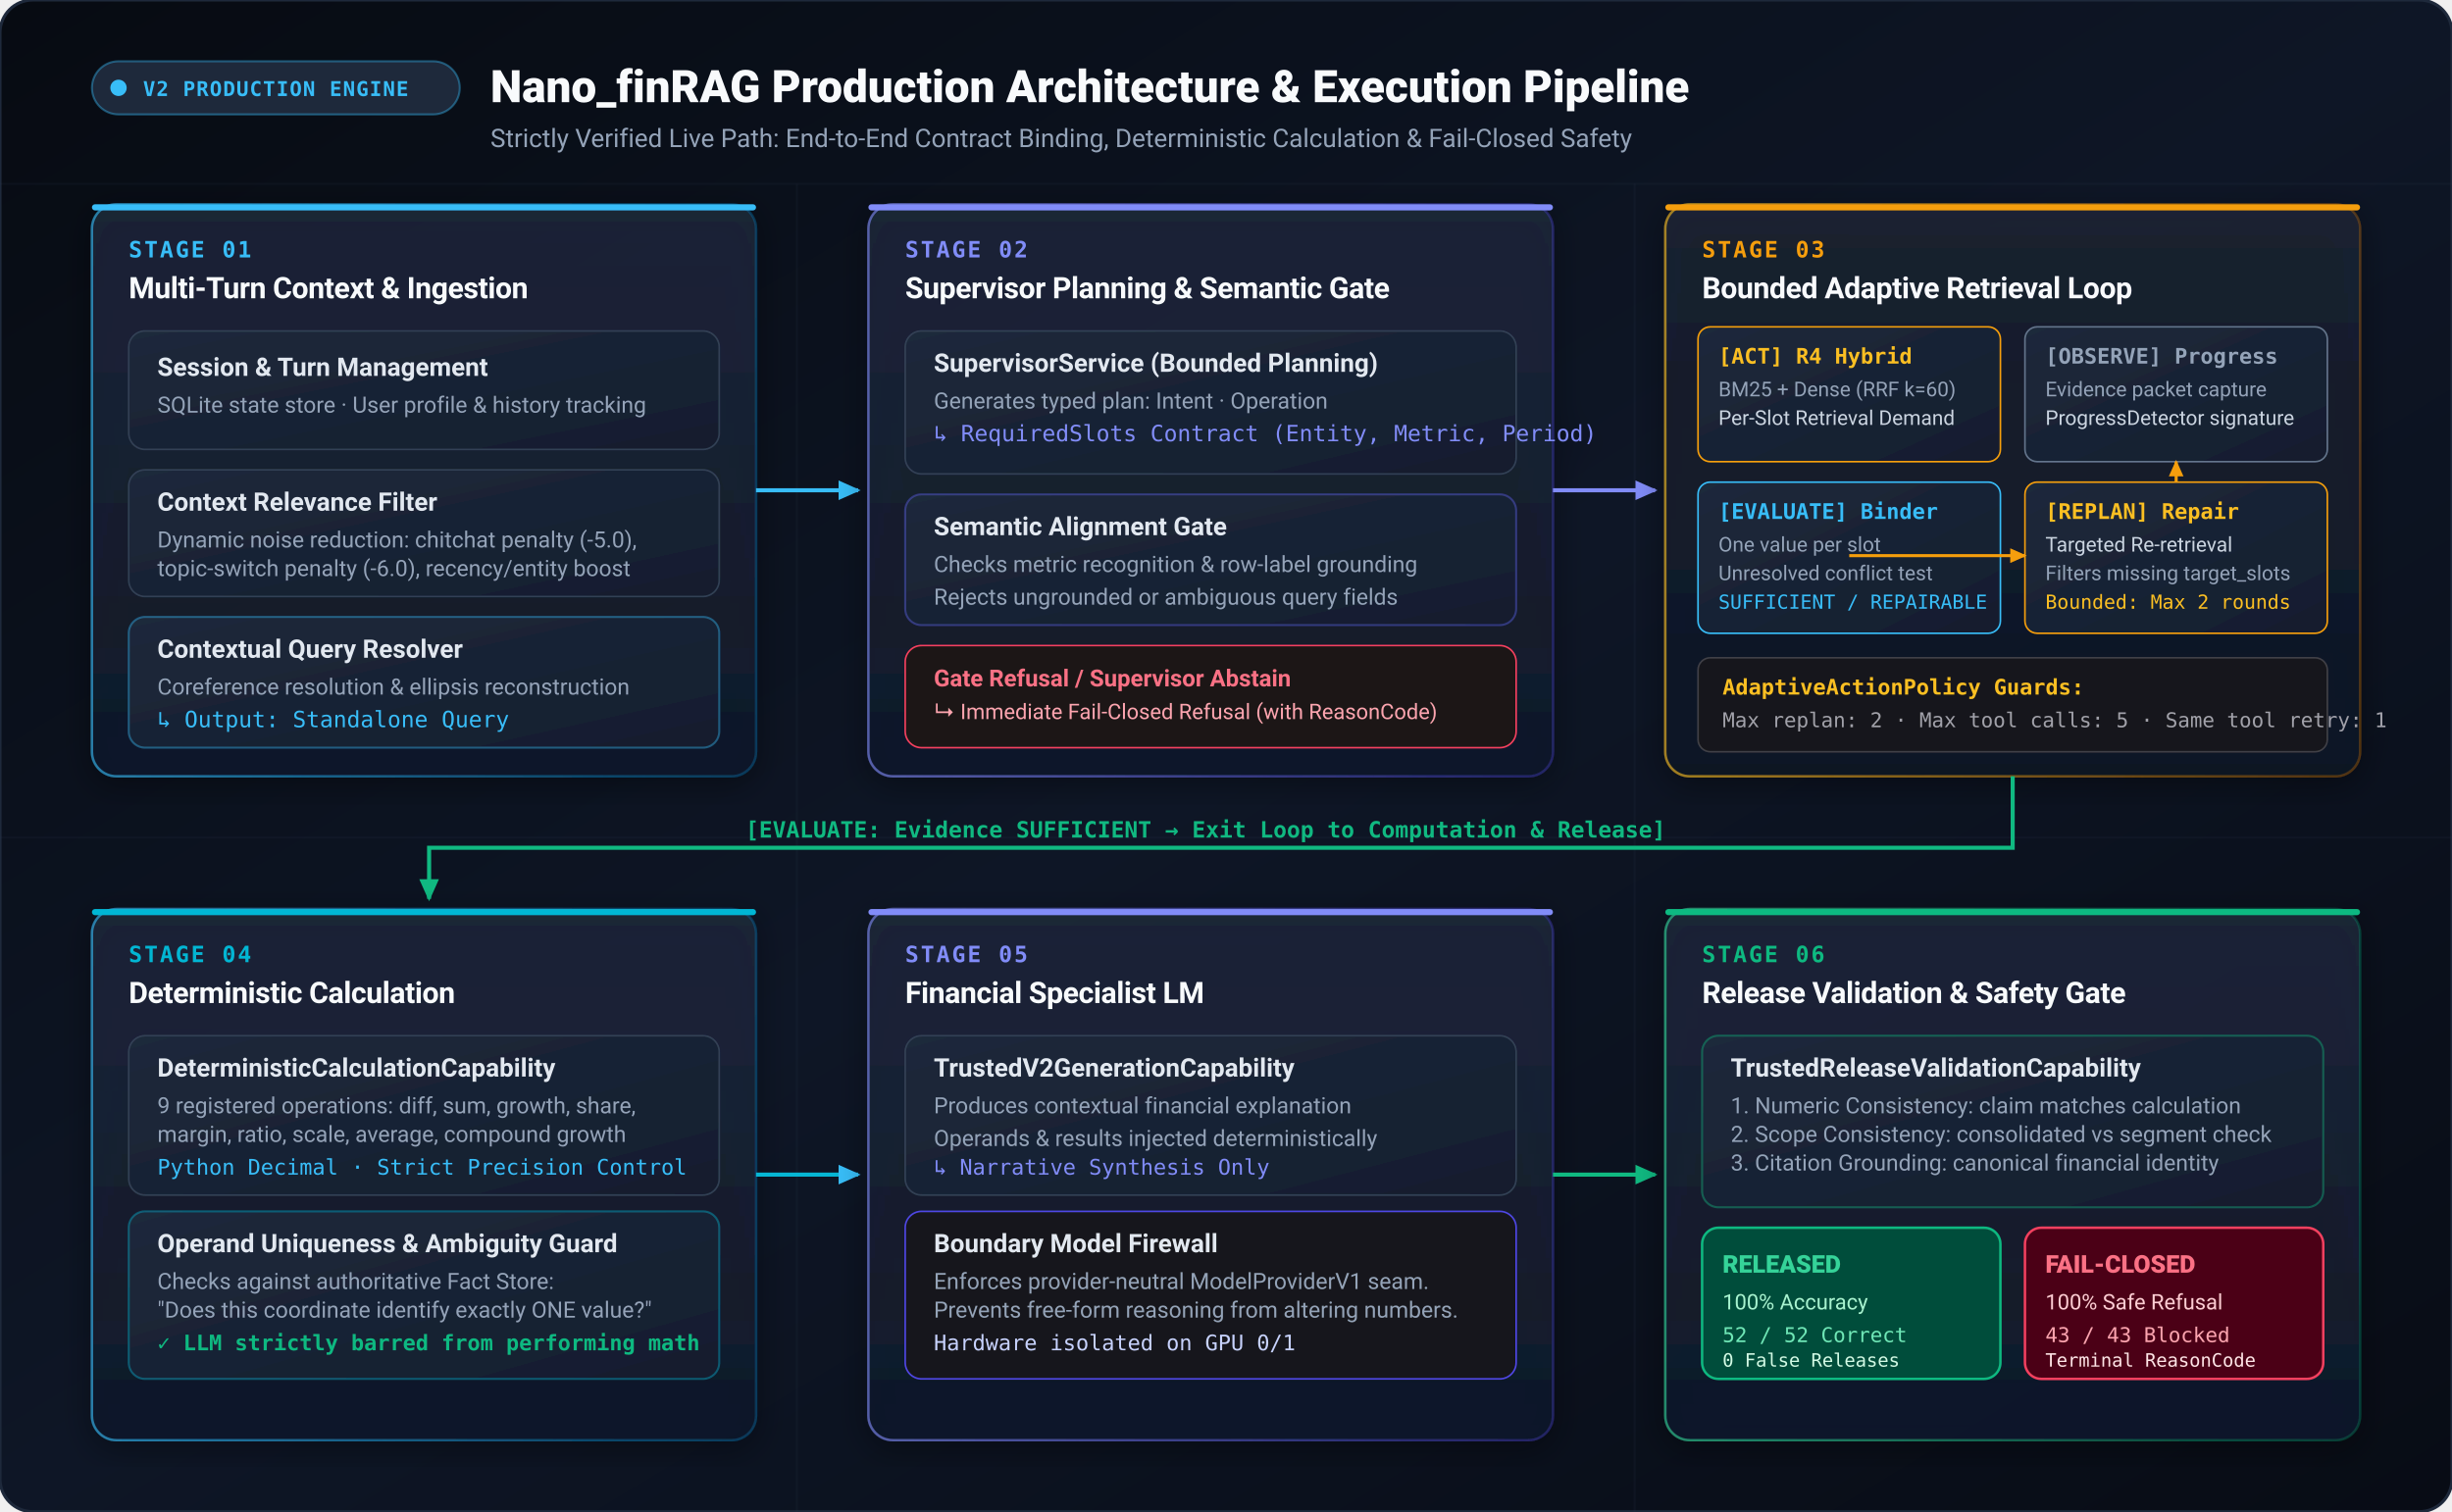
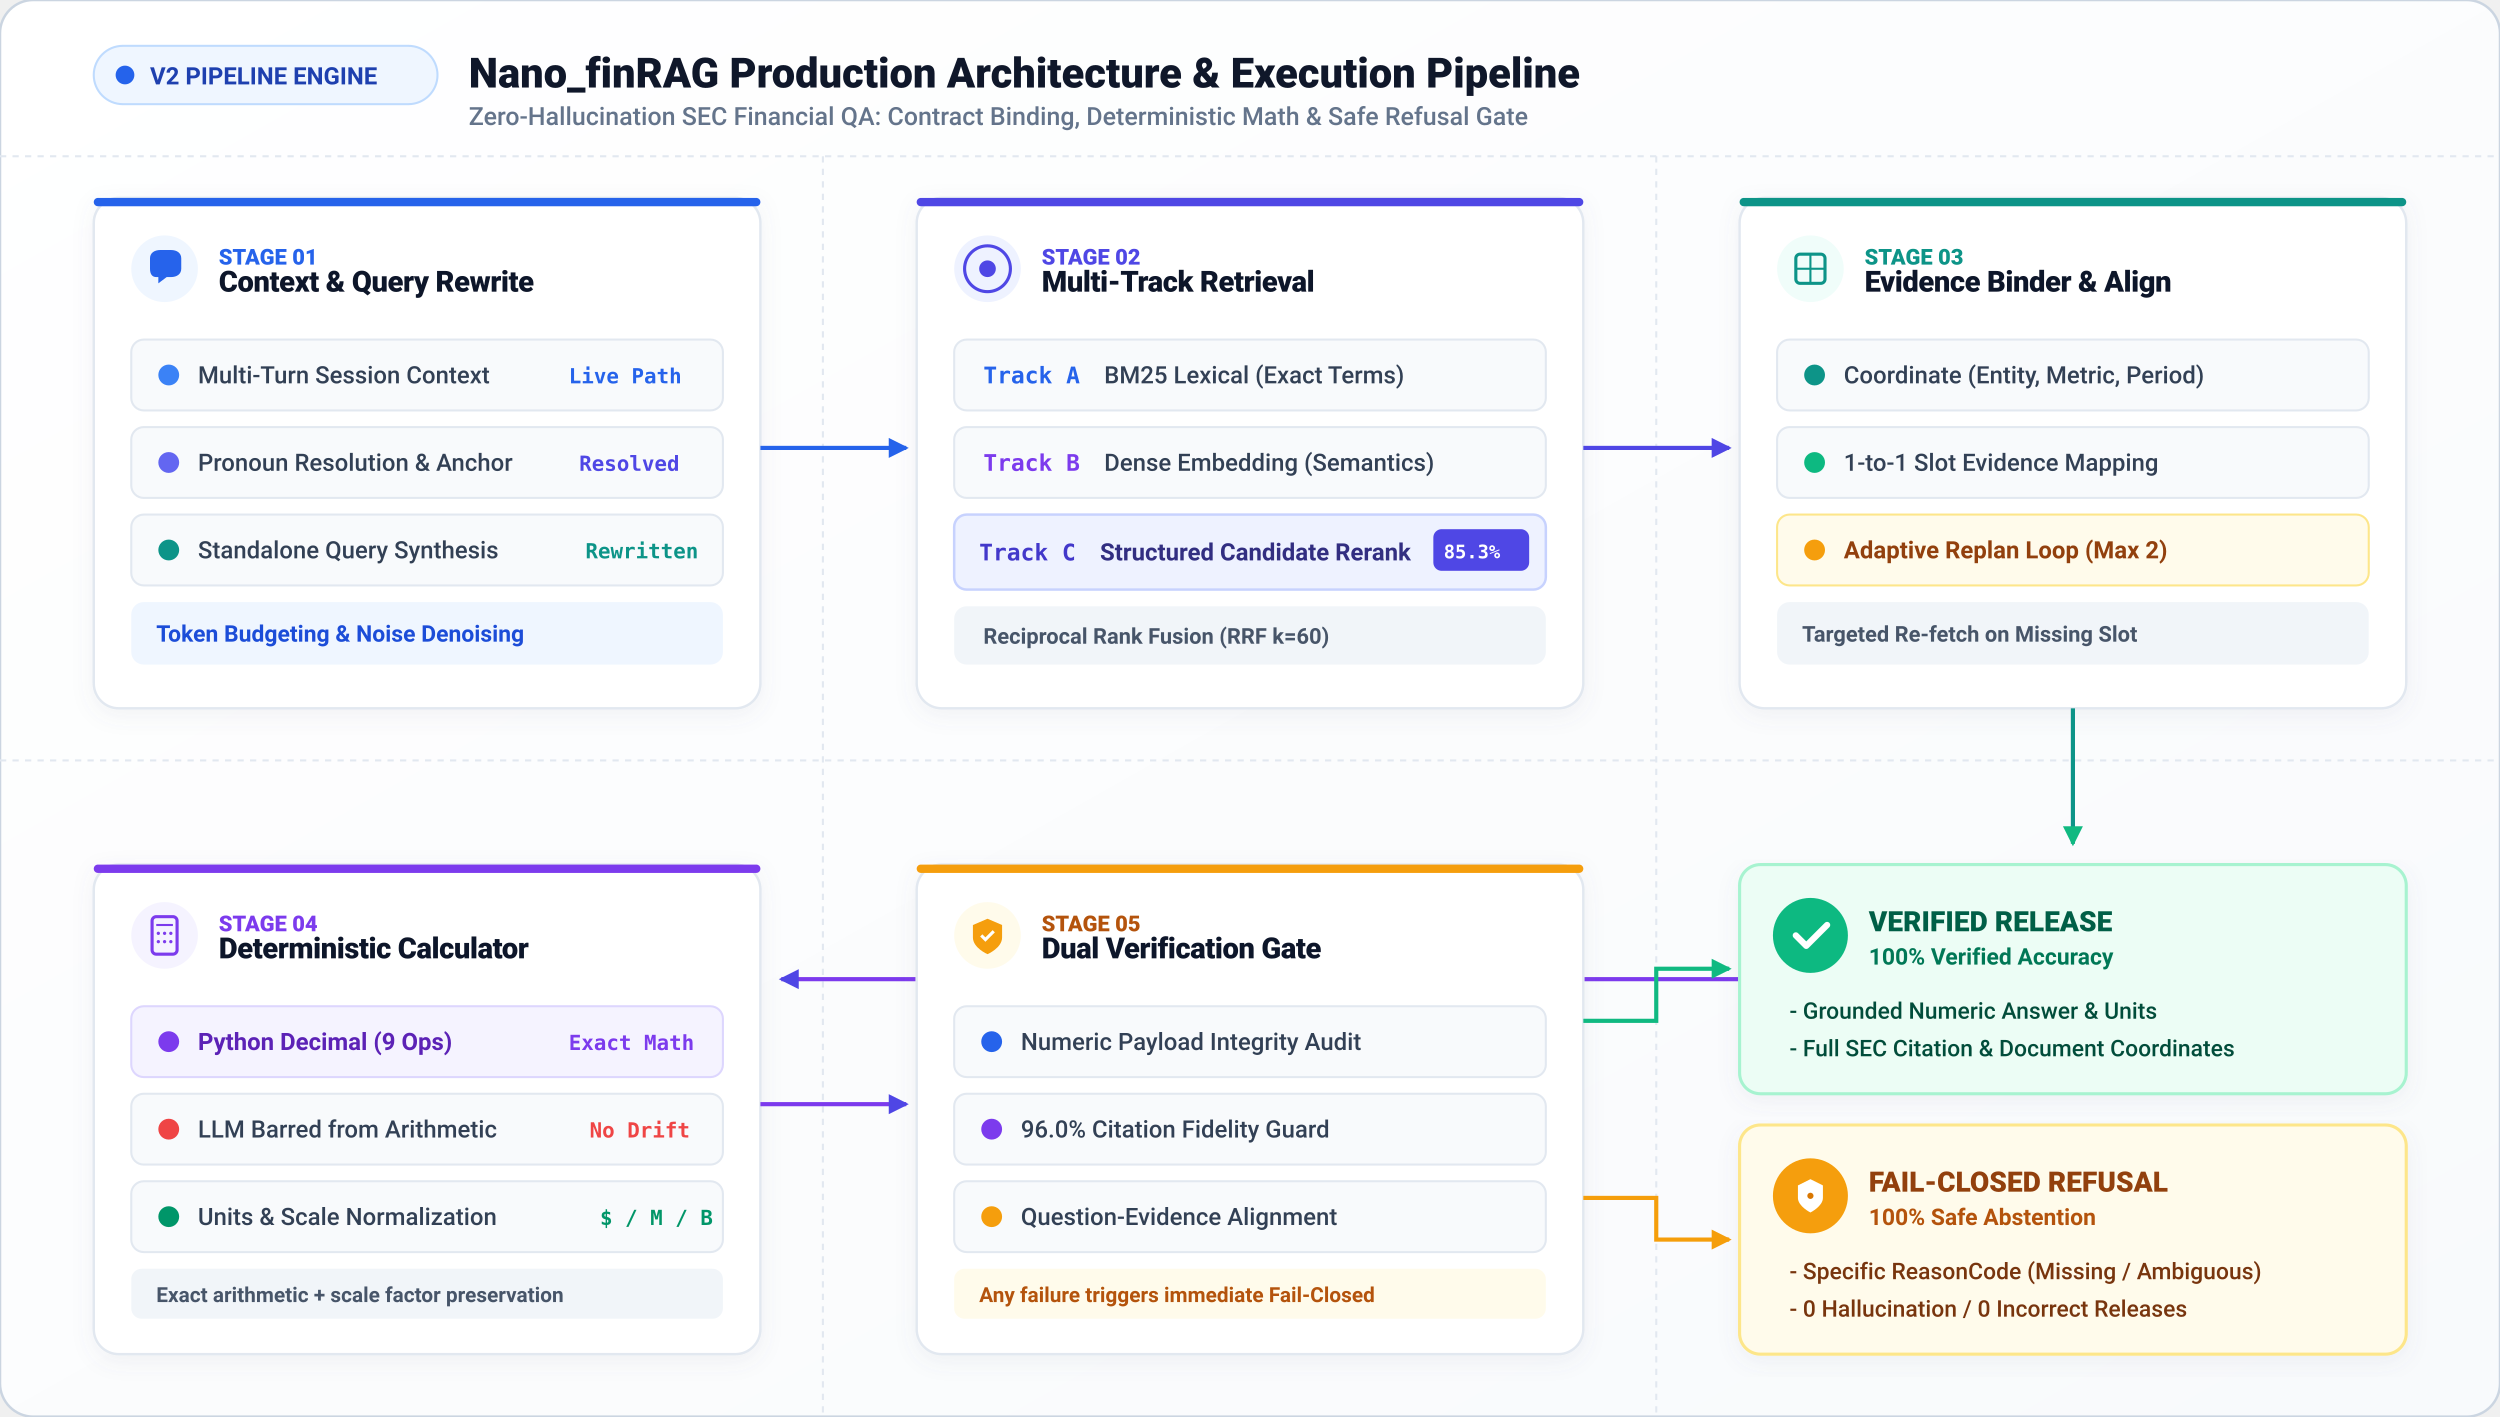
- <svg xmlns="http://www.w3.org/2000/svg" viewBox="0 0 1200 740" width="1200" height="740">
+ <svg xmlns="http://www.w3.org/2000/svg" viewBox="0 0 1200 680" width="1200" height="680">
  <defs>
-     <linearGradient id="canvasBg" x1="0%" y1="0%" x2="100%" y2="100%">
-       <stop offset="0%" stop-color="#070B12" />
-       <stop offset="50%" stop-color="#0E1626" />
-       <stop offset="100%" stop-color="#080C15" />
+     <linearGradient id="archBg" x1="0%" y1="0%" x2="100%" y2="100%">
+       <stop offset="0%" stop-color="#FFFFFF" />
+       <stop offset="100%" stop-color="#F8FAFC" />
    </linearGradient>
-     <linearGradient id="stageContext" x1="0%" y1="0%" x2="0%" y2="100%">
-       <stop offset="0%" stop-color="#1E293B" stop-opacity="0.85" />
-       <stop offset="100%" stop-color="#0F172A" stop-opacity="0.95" />
-     </linearGradient>
-     <linearGradient id="stagePlan" x1="0%" y1="0%" x2="0%" y2="100%">
-       <stop offset="0%" stop-color="#1E293B" stop-opacity="0.85" />
-       <stop offset="100%" stop-color="#0F172A" stop-opacity="0.95" />
-     </linearGradient>
-     <linearGradient id="stageAdaptive" x1="0%" y1="0%" x2="0%" y2="100%">
-       <stop offset="0%" stop-color="#1A2234" stop-opacity="0.9" />
-       <stop offset="100%" stop-color="#0D1524" stop-opacity="0.95" />
-     </linearGradient>
-     <linearGradient id="stageCalc" x1="0%" y1="0%" x2="0%" y2="100%">
-       <stop offset="0%" stop-color="#1E293B" stop-opacity="0.85" />
-       <stop offset="100%" stop-color="#0F172A" stop-opacity="0.95" />
-     </linearGradient>
-     <linearGradient id="stageRelease" x1="0%" y1="0%" x2="0%" y2="100%">
-       <stop offset="0%" stop-color="#1E293B" stop-opacity="0.85" />
-       <stop offset="100%" stop-color="#0F172A" stop-opacity="0.95" />
-     </linearGradient>
-     <linearGradient id="subBox" x1="0%" y1="0%" x2="100%" y2="100%">
-       <stop offset="0%" stop-color="#1E293B" />
-       <stop offset="100%" stop-color="#131D2E" />
-     </linearGradient>
-     <linearGradient id="storeBox" x1="0%" y1="0%" x2="100%" y2="100%">
-       <stop offset="0%" stop-color="#172554" />
-       <stop offset="100%" stop-color="#0F172A" />
-     </linearGradient>
-     <linearGradient id="cyanBorder" x1="0%" y1="0%" x2="100%" y2="0%">
-       <stop offset="0%" stop-color="#38BDF8" stop-opacity="0.6" />
-       <stop offset="100%" stop-color="#0284C7" stop-opacity="0.3" />
-     </linearGradient>
-     <linearGradient id="indigoBorder" x1="0%" y1="0%" x2="100%" y2="0%">
-       <stop offset="0%" stop-color="#818CF8" stop-opacity="0.6" />
-       <stop offset="100%" stop-color="#4F46E5" stop-opacity="0.3" />
-     </linearGradient>
-     <linearGradient id="emeraldBorder" x1="0%" y1="0%" x2="100%" y2="0%">
-       <stop offset="0%" stop-color="#34D399" stop-opacity="0.6" />
-       <stop offset="100%" stop-color="#059669" stop-opacity="0.3" />
-     </linearGradient>
-     <linearGradient id="amberBorder" x1="0%" y1="0%" x2="100%" y2="0%">
-       <stop offset="0%" stop-color="#FBBF24" stop-opacity="0.6" />
-       <stop offset="100%" stop-color="#D97706" stop-opacity="0.3" />
-     </linearGradient>
-     <linearGradient id="roseBorder" x1="0%" y1="0%" x2="100%" y2="0%">
-       <stop offset="0%" stop-color="#F43F5E" stop-opacity="0.6" />
-       <stop offset="100%" stop-color="#BE123C" stop-opacity="0.3" />
-     </linearGradient>
-     <marker id="arrowCyan" viewBox="0 0 10 10" refX="8" refY="5" markerWidth="6" markerHeight="6" orient="auto">
-       <path d="M 0 1 L 9 5 L 0 9 z" fill="#38BDF8" />
-     </marker>
-     <marker id="arrowIndigo" viewBox="0 0 10 10" refX="8" refY="5" markerWidth="6" markerHeight="6" orient="auto">
-       <path d="M 0 1 L 9 5 L 0 9 z" fill="#818CF8" />
-     </marker>
-     <marker id="arrowEmerald" viewBox="0 0 10 10" refX="8" refY="5" markerWidth="6" markerHeight="6" orient="auto">
-       <path d="M 0 1 L 9 5 L 0 9 z" fill="#10B981" />
-     </marker>
-     <marker id="arrowRose" viewBox="0 0 10 10" refX="8" refY="5" markerWidth="6" markerHeight="6" orient="auto">
-       <path d="M 0 1 L 9 5 L 0 9 z" fill="#F43F5E" />
-     </marker>
-     <marker id="arrowAmber" viewBox="0 0 10 10" refX="8" refY="5" markerWidth="6" markerHeight="6" orient="auto">
-       <path d="M 0 1 L 9 5 L 0 9 z" fill="#F59E0B" />
-     </marker>
-     <marker id="arrowMuted" viewBox="0 0 10 10" refX="8" refY="5" markerWidth="5" markerHeight="5" orient="auto">
-       <path d="M 0 1 L 8 5 L 0 9 z" fill="#64748B" />
-     </marker>
-     <filter id="panelShadow" x="-5%" y="-5%" width="110%" height="110%">
-       <feDropShadow dx="0" dy="4" stdDeviation="8" flood-color="#000000" flood-opacity="0.4" />
+     <filter id="boxShadow" x="-5%" y="-5%" width="110%" height="115%">
+       <feDropShadow dx="0" dy="3" stdDeviation="5" flood-color="#64748B" flood-opacity="0.08" />
    </filter>
+     <marker id="arrBlue" viewBox="0 0 10 10" refX="7" refY="5" markerWidth="6" markerHeight="6" orient="auto">
+       <path d="M 0 1 L 8 5 L 0 9 z" fill="#2563EB" />
+     </marker>
+     <marker id="arrIndigo" viewBox="0 0 10 10" refX="7" refY="5" markerWidth="6" markerHeight="6" orient="auto">
+       <path d="M 0 1 L 8 5 L 0 9 z" fill="#4F46E5" />
+     </marker>
+     <marker id="arrGreen" viewBox="0 0 10 10" refX="7" refY="5" markerWidth="6" markerHeight="6" orient="auto">
+       <path d="M 0 1 L 8 5 L 0 9 z" fill="#10B981" />
+     </marker>
+     <marker id="arrAmber" viewBox="0 0 10 10" refX="7" refY="5" markerWidth="6" markerHeight="6" orient="auto">
+       <path d="M 0 1 L 8 5 L 0 9 z" fill="#F59E0B" />
+     </marker>
  </defs>
  <style>
+     .sans { font-family: -apple-system, BlinkMacSystemFont, "Segoe UI", Roboto, sans-serif; }
    .mono { font-family: ui-monospace, SFMono-Regular, Menlo, Monaco, Consolas, monospace; }
-     .sans { font-family: -apple-system, BlinkMacSystemFont, "Segoe UI", Roboto, sans-serif; }
-     .stage-num { font-size: 11px; font-weight: 800; letter-spacing: 1px; }
-     .stage-title { font-size: 14.5px; font-weight: 700; fill: #F8FAFC; letter-spacing: -0.2px; }
-     .box-title { font-size: 12.5px; font-weight: 700; fill: #E2E8F0; }
-     .box-desc { font-size: 11px; fill: #94A3B8; }
-     .tag-badge { font-size: 10px; font-weight: 700; letter-spacing: 0.5px; }
+     .card-title { font-size: 14px; font-weight: 800; letter-spacing: -0.2px; }
+     .item-text { font-size: 11.5px; font-weight: 500; fill: #334155; }
  </style>
-   <rect width="1200" height="740" rx="16" fill="url(#canvasBg)" stroke="#1E293B" stroke-width="1.5" />
-   <g stroke="#334155" stroke-opacity="0.12" stroke-width="1">
-     <line x1="0" y1="90" x2="1200" y2="90" />
-     <line x1="0" y1="410" x2="1200" y2="410" />
-     <line x1="390" y1="90" x2="390" y2="740" />
-     <line x1="800" y1="90" x2="800" y2="740" />
-   </g>
-   <g transform="translate(45, 30)">
-     <rect width="180" height="26" rx="13" fill="#1E293B" stroke="#38BDF8" stroke-width="1" stroke-opacity="0.4" />
-     <circle cx="13" cy="13" r="4" fill="#38BDF8" />
-     <text x="25" y="17" class="mono tag-badge" fill="#38BDF8">V2 PRODUCTION ENGINE</text>
-     <text x="195" y="20" class="sans" font-size="22" font-weight="800" fill="#F8FAFC">Nano_finRAG Production Architecture &amp; Execution Pipeline</text>
-     <text x="195" y="42" class="sans" font-size="12.5" fill="#94A3B8">Strictly Verified Live Path: End-to-End Contract Binding, Deterministic Calculation &amp; Fail-Closed Safety</text>
-   </g>
-   <g transform="translate(45, 100)" filter="url(#panelShadow)">
-     <rect width="325" height="280" rx="12" fill="url(#stageContext)" stroke="url(#cyanBorder)" stroke-width="1.2" />
-     <rect width="325" height="3" rx="1.5" fill="#38BDF8" />
-     <text x="18" y="26" class="mono stage-num" fill="#38BDF8">STAGE 01</text>
-     <text x="18" y="46" class="sans stage-title">Multi-Turn Context &amp; Ingestion</text>
-     <g transform="translate(18, 62)">
-       <rect width="289" height="58" rx="8" fill="url(#subBox)" stroke="#334155" stroke-width="0.8" />
-       <text x="14" y="22" class="sans box-title">Session &amp; Turn Management</text>
-       <text x="14" y="40" class="sans box-desc">SQLite state store · User profile &amp; history tracking</text>
-     </g>
-     <g transform="translate(18, 130)">
-       <rect width="289" height="62" rx="8" fill="url(#subBox)" stroke="#334155" stroke-width="0.8" />
-       <text x="14" y="20" class="sans box-title">Context Relevance Filter</text>
-       <text x="14" y="38" class="sans box-desc">Dynamic noise reduction: chitchat penalty (-5.0),</text>
-       <text x="14" y="52" class="sans box-desc">topic-switch penalty (-6.0), recency/entity boost</text>
-     </g>
-     <g transform="translate(18, 202)">
-       <rect width="289" height="64" rx="8" fill="url(#subBox)" stroke="#38BDF8" stroke-width="1" stroke-opacity="0.4" />
-       <text x="14" y="20" class="sans box-title">Contextual Query Resolver</text>
-       <text x="14" y="38" class="sans box-desc">Coreference resolution &amp; ellipsis reconstruction</text>
-       <text x="14" y="54" class="mono" font-size="11" fill="#38BDF8">↳ Output: Standalone Query</text>
-     </g>
-   </g>
-   <path d="M 370 240 L 420 240" stroke="#38BDF8" stroke-width="2" fill="none" marker-end="url(#arrowCyan)" />
-   <g transform="translate(425, 100)" filter="url(#panelShadow)">
-     <rect width="335" height="280" rx="12" fill="url(#stagePlan)" stroke="url(#indigoBorder)" stroke-width="1.2" />
-     <rect width="335" height="3" rx="1.5" fill="#818CF8" />
-     <text x="18" y="26" class="mono stage-num" fill="#818CF8">STAGE 02</text>
-     <text x="18" y="46" class="sans stage-title">Supervisor Planning &amp; Semantic Gate</text>
-     <g transform="translate(18, 62)">
-       <rect width="299" height="70" rx="8" fill="url(#subBox)" stroke="#334155" stroke-width="0.8" />
-       <text x="14" y="20" class="sans box-title">SupervisorService (Bounded Planning)</text>
-       <text x="14" y="38" class="sans box-desc">Generates typed plan: Intent · Operation</text>
-       <text x="14" y="54" class="mono" font-size="11" fill="#818CF8">↳ RequiredSlots Contract (Entity, Metric, Period)</text>
-     </g>
-     <g transform="translate(18, 142)">
-       <rect width="299" height="64" rx="8" fill="url(#subBox)" stroke="#6366F1" stroke-width="1" stroke-opacity="0.4" />
-       <text x="14" y="20" class="sans box-title">Semantic Alignment Gate</text>
-       <text x="14" y="38" class="sans box-desc">Checks metric recognition &amp; row-label grounding</text>
-       <text x="14" y="54" class="sans box-desc" fill="#A5B4FC">Rejects ungrounded or ambiguous query fields</text>
-     </g>
-     <g transform="translate(18, 216)">
-       <rect width="299" height="50" rx="8" fill="#1C1917" stroke="#F43F5E" stroke-width="0.8" />
-       <text x="14" y="20" class="sans" font-weight="700" font-size="11.5" fill="#FB7185">Gate Refusal / Supervisor Abstain</text>
-       <text x="14" y="36" class="sans" font-size="10.5" fill="#FDA4AF">↳ Immediate Fail-Closed Refusal (with ReasonCode)</text>
-     </g>
-   </g>
-   <path d="M 760 240 L 810 240" stroke="#818CF8" stroke-width="2" fill="none" marker-end="url(#arrowIndigo)" />
-   <g transform="translate(815, 100)" filter="url(#panelShadow)">
-     <rect width="340" height="280" rx="12" fill="url(#stageAdaptive)" stroke="url(#amberBorder)" stroke-width="1.2" />
-     <rect width="340" height="3" rx="1.5" fill="#F59E0B" />
-     <text x="18" y="26" class="mono stage-num" fill="#F59E0B">STAGE 03</text>
-     <text x="18" y="46" class="sans stage-title">Bounded Adaptive Retrieval Loop</text>
-     <g transform="translate(16, 60)">
-       <g transform="translate(0, 0)">
-         <rect width="148" height="66" rx="6" fill="url(#subBox)" stroke="#F59E0B" stroke-width="0.8" />
-         <text x="10" y="18" class="mono" font-size="10.5" font-weight="800" fill="#FBBF24">[ACT] R4 Hybrid</text>
-         <text x="10" y="34" class="sans" font-size="10" fill="#94A3B8">BM25 + Dense (RRF k=60)</text>
-         <text x="10" y="48" class="sans" font-size="10" fill="#CBD5E1">Per-Slot Retrieval Demand</text>
-       </g>
-       <g transform="translate(160, 0)">
-         <rect width="148" height="66" rx="6" fill="url(#subBox)" stroke="#64748B" stroke-width="0.8" />
-         <text x="10" y="18" class="mono" font-size="10.5" font-weight="800" fill="#94A3B8">[OBSERVE] Progress</text>
-         <text x="10" y="34" class="sans" font-size="10" fill="#94A3B8">Evidence packet capture</text>
-         <text x="10" y="48" class="sans" font-size="10" fill="#CBD5E1">ProgressDetector signature</text>
-       </g>
-       <g transform="translate(0, 76)">
-         <rect width="148" height="74" rx="6" fill="url(#subBox)" stroke="#38BDF8" stroke-width="0.8" />
-         <text x="10" y="18" class="mono" font-size="10.5" font-weight="800" fill="#38BDF8">[EVALUATE] Binder</text>
-         <text x="10" y="34" class="sans" font-size="10" fill="#94A3B8">One value per slot</text>
-         <text x="10" y="48" class="sans" font-size="10" fill="#94A3B8">Unresolved conflict test</text>
-         <text x="10" y="62" class="mono" font-size="9.5" fill="#38BDF8">SUFFICIENT / REPAIRABLE</text>
-       </g>
-       <g transform="translate(160, 76)">
-         <rect width="148" height="74" rx="6" fill="url(#subBox)" stroke="#F59E0B" stroke-width="0.8" />
-         <text x="10" y="18" class="mono" font-size="10.5" font-weight="800" fill="#FBBF24">[REPLAN] Repair</text>
-         <text x="10" y="34" class="sans" font-size="10" fill="#CBD5E1">Targeted Re-retrieval</text>
-         <text x="10" y="48" class="sans" font-size="10" fill="#94A3B8">Filters missing target_slots</text>
-         <text x="10" y="62" class="mono" font-size="9.5" fill="#FBBF24">Bounded: Max 2 rounds</text>
-       </g>
-       <path d="M 234 76 L 234 66" stroke="#F59E0B" stroke-width="1.5" fill="none" marker-end="url(#arrowAmber)" />
-       <path d="M 74 112 L 160 112" stroke="#F59E0B" stroke-width="1.5" fill="none" marker-end="url(#arrowAmber)" />
-     </g>
-     <g transform="translate(16, 222)">
-       <rect width="308" height="46" rx="6" fill="#18181B" stroke="#3F3F46" stroke-width="0.8" />
-       <text x="12" y="18" class="mono" font-size="10.5" font-weight="700" fill="#FBBF24">AdaptiveActionPolicy Guards:</text>
-       <text x="12" y="34" class="mono" font-size="10" fill="#A1A1AA">Max replan: 2 · Max tool calls: 5 · Same tool retry: 1</text>
-     </g>
-   </g>
-   <path d="M 985 380 L 985 415 L 210 415 L 210 440" stroke="#10B981" stroke-width="2" fill="none" marker-end="url(#arrowEmerald)" />
-   <text x="590" y="410" class="mono" font-size="11" font-weight="700" fill="#10B981" text-anchor="middle">[EVALUATE: Evidence SUFFICIENT → Exit Loop to Computation &amp; Release]</text>
-   <g transform="translate(45, 445)" filter="url(#panelShadow)">
-     <rect width="325" height="260" rx="12" fill="url(#stageCalc)" stroke="url(#cyanBorder)" stroke-width="1.2" />
-     <rect width="325" height="3" rx="1.5" fill="#06B6D4" />
-     <text x="18" y="26" class="mono stage-num" fill="#06B6D4">STAGE 04</text>
-     <text x="18" y="46" class="sans stage-title">Deterministic Calculation</text>
-     <g transform="translate(18, 62)">
-       <rect width="289" height="78" rx="8" fill="url(#subBox)" stroke="#334155" stroke-width="0.8" />
-       <text x="14" y="20" class="sans box-title">DeterministicCalculationCapability</text>
-       <text x="14" y="38" class="sans box-desc">9 registered operations: diff, sum, growth, share,</text>
-       <text x="14" y="52" class="sans box-desc">margin, ratio, scale, average, compound growth</text>
-       <text x="14" y="68" class="mono" font-size="10.5" fill="#38BDF8">Python Decimal · Strict Precision Control</text>
-     </g>
-     <g transform="translate(18, 148)">
-       <rect width="289" height="82" rx="8" fill="url(#subBox)" stroke="#06B6D4" stroke-width="1" stroke-opacity="0.4" />
-       <text x="14" y="20" class="sans box-title">Operand Uniqueness &amp; Ambiguity Guard</text>
-       <text x="14" y="38" class="sans box-desc">Checks against authoritative Fact Store:</text>
-       <text x="14" y="52" class="sans box-desc">"Does this coordinate identify exactly ONE value?"</text>
-       <text x="14" y="68" class="mono" font-size="10.5" font-weight="700" fill="#10B981">✓ LLM strictly barred from performing math</text>
-     </g>
-   </g>
-   <path d="M 370 575 L 420 575" stroke="#06B6D4" stroke-width="2" fill="none" marker-end="url(#arrowCyan)" />
-   <g transform="translate(425, 445)" filter="url(#panelShadow)">
-     <rect width="335" height="260" rx="12" fill="url(#stagePlan)" stroke="url(#indigoBorder)" stroke-width="1.2" />
-     <rect width="335" height="3" rx="1.5" fill="#818CF8" />
-     <text x="18" y="26" class="mono stage-num" fill="#818CF8">STAGE 05</text>
-     <text x="18" y="46" class="sans stage-title">Financial Specialist LM</text>
-     <g transform="translate(18, 62)">
-       <rect width="299" height="78" rx="8" fill="url(#subBox)" stroke="#334155" stroke-width="0.8" />
-       <text x="14" y="20" class="sans box-title">TrustedV2GenerationCapability</text>
-       <text x="14" y="38" class="sans box-desc">Produces contextual financial explanation</text>
-       <text x="14" y="54" class="sans box-desc" fill="#A5B4FC">Operands &amp; results injected deterministically</text>
-       <text x="14" y="68" class="mono" font-size="10.5" fill="#818CF8">↳ Narrative Synthesis Only</text>
-     </g>
-     <g transform="translate(18, 148)">
-       <rect width="299" height="82" rx="8" fill="#18181B" stroke="#4F46E5" stroke-width="0.8" />
-       <text x="14" y="20" class="sans box-title">Boundary Model Firewall</text>
-       <text x="14" y="38" class="sans box-desc">Enforces provider-neutral ModelProviderV1 seam.</text>
-       <text x="14" y="52" class="sans box-desc">Prevents free-form reasoning from altering numbers.</text>
-       <text x="14" y="68" class="mono" font-size="10.5" fill="#C7D2FE">Hardware isolated on GPU 0/1</text>
-     </g>
-   </g>
-   <path d="M 760 575 L 810 575" stroke="#10B981" stroke-width="2" fill="none" marker-end="url(#arrowEmerald)" />
-   <g transform="translate(815, 445)" filter="url(#panelShadow)">
-     <rect width="340" height="260" rx="12" fill="url(#stageRelease)" stroke="url(#emeraldBorder)" stroke-width="1.2" />
-     <rect width="340" height="3" rx="1.5" fill="#10B981" />
-     <text x="18" y="26" class="mono stage-num" fill="#10B981">STAGE 06</text>
-     <text x="18" y="46" class="sans stage-title">Release Validation &amp; Safety Gate</text>
-     <g transform="translate(18, 62)">
-       <rect width="304" height="84" rx="8" fill="url(#subBox)" stroke="#10B981" stroke-width="1" stroke-opacity="0.4" />
-       <text x="14" y="20" class="sans box-title">TrustedReleaseValidationCapability</text>
-       <text x="14" y="38" class="sans box-desc">1. Numeric Consistency: claim matches calculation</text>
-       <text x="14" y="52" class="sans box-desc">2. Scope Consistency: consolidated vs segment check</text>
-       <text x="14" y="66" class="sans box-desc">3. Citation Grounding: canonical financial identity</text>
-     </g>
-     <g transform="translate(18, 156)">
-       <rect width="146" height="74" rx="8" fill="#064E3B" stroke="#10B981" stroke-width="1.2" />
-       <text x="10" y="22" class="sans" font-weight="800" font-size="12" fill="#34D399">RELEASED</text>
-       <text x="10" y="40" class="sans" font-size="10.5" fill="#A7F3D0">100% Accuracy</text>
-       <text x="10" y="56" class="mono" font-size="10" fill="#6EE7B7">52 / 52 Correct</text>
-       <text x="10" y="68" class="mono" font-size="9" fill="#D1FAE5">0 False Releases</text>
-       <g transform="translate(158, 0)">
-         <rect width="146" height="74" rx="8" fill="#4C0519" stroke="#F43F5E" stroke-width="1.2" />
-         <text x="10" y="22" class="sans" font-weight="800" font-size="12" fill="#FB7185">FAIL-CLOSED</text>
-         <text x="10" y="40" class="sans" font-size="10.5" fill="#FECDD3">100% Safe Refusal</text>
-         <text x="10" y="56" class="mono" font-size="10" fill="#FDA4AF">43 / 43 Blocked</text>
-         <text x="10" y="68" class="mono" font-size="9" fill="#FFE4E6">Terminal ReasonCode</text>
-       </g>
-     </g>
-   </g>
+   <rect width="1200" height="680" rx="16" fill="url(#archBg)" stroke="#CBD5E1" stroke-width="1.2" />
+   <g stroke="#E2E8F0" stroke-width="1" stroke-dasharray="3 3">
+     <line x1="0" y1="75" x2="1200" y2="75" />
+     <line x1="0" y1="365" x2="1200" y2="365" />
+     <line x1="395" y1="75" x2="395" y2="680" />
+     <line x1="795" y1="75" x2="795" y2="680" />
+   </g>
+   <g transform="translate(45, 22)">
+     <rect width="165" height="28" rx="14" fill="#EFF6FF" stroke="#BFDBFE" stroke-width="1" />
+     <circle cx="15" cy="14" r="4.5" fill="#2563EB" />
+     <text x="27" y="18.5" class="sans" font-size="11.5" font-weight="700" fill="#1E40AF">V2 PIPELINE ENGINE</text>
+     <text x="180" y="20" class="sans" font-size="20" font-weight="900" fill="#0F172A">Nano_finRAG Production Architecture &amp; Execution Pipeline</text>
+     <text x="180" y="38" class="sans" font-size="12" font-weight="500" fill="#64748B">Zero-Hallucination SEC Financial QA: Contract Binding, Deterministic Math &amp; Safe Refusal Gate</text>
+   </g>
+   <g transform="translate(45, 95)" filter="url(#boxShadow)">
+     <rect width="320" height="245" rx="12" fill="#FFFFFF" stroke="#E2E8F0" stroke-width="1.2" />
+     <rect width="320" height="4" rx="2" fill="#2563EB" />
+     <g transform="translate(18, 18)">
+       <circle cx="16" cy="16" r="16" fill="#EFF6FF" />
+       <path d="M 9 11 C 9 8.5 11 7 14 7 L 19 7 C 22 7 24 8.5 24 11 L 24 16 C 24 18.5 22 20 19 20 L 17 20 L 13 23 L 13 20 L 12 20 C 10 20 9 18.5 9 16 Z" fill="#2563EB" />
+       <text x="42" y="14" class="sans" font-size="10.5" font-weight="800" fill="#2563EB">STAGE 01</text>
+       <text x="42" y="27" class="sans card-title" fill="#0F172A">Context &amp; Query Rewrite</text>
+     </g>
+     <g transform="translate(18, 68)">
+       <g transform="translate(0, 0)">
+         <rect width="284" height="34" rx="6" fill="#F8FAFC" stroke="#E2E8F0" stroke-width="1" />
+         <circle cx="18" cy="17" r="5" fill="#3B82F6" />
+         <text x="32" y="21" class="sans item-text" font-weight="600">Multi-Turn Session Context</text>
+         <text x="210" y="21" class="mono" font-size="10" font-weight="700" fill="#2563EB">Live Path</text>
+       </g>
+       <g transform="translate(0, 42)">
+         <rect width="284" height="34" rx="6" fill="#F8FAFC" stroke="#E2E8F0" stroke-width="1" />
+         <circle cx="18" cy="17" r="5" fill="#6366F1" />
+         <text x="32" y="21" class="sans item-text" font-weight="600">Pronoun Resolution &amp; Anchor</text>
+         <text x="215" y="21" class="mono" font-size="10" font-weight="700" fill="#4F46E5">Resolved</text>
+       </g>
+       <g transform="translate(0, 84)">
+         <rect width="284" height="34" rx="6" fill="#F8FAFC" stroke="#E2E8F0" stroke-width="1" />
+         <circle cx="18" cy="17" r="5" fill="#0D9488" />
+         <text x="32" y="21" class="sans item-text" font-weight="600">Standalone Query Synthesis</text>
+         <text x="218" y="21" class="mono" font-size="10" font-weight="700" fill="#0D9488">Rewritten</text>
+       </g>
+       <g transform="translate(0, 126)">
+         <rect width="284" height="30" rx="6" fill="#EFF6FF" />
+         <text x="12" y="19" class="sans" font-size="11" font-weight="600" fill="#1D4ED8">
+           Token Budgeting &amp; Noise Denoising
+         </text>
+       </g>
+     </g>
+   </g>
+   <path d="M 365 215 L 435 215" stroke="#2563EB" stroke-width="2" marker-end="url(#arrBlue)" />
+   <g transform="translate(440, 95)" filter="url(#boxShadow)">
+     <rect width="320" height="245" rx="12" fill="#FFFFFF" stroke="#E2E8F0" stroke-width="1.2" />
+     <rect width="320" height="4" rx="2" fill="#4F46E5" />
+     <g transform="translate(18, 18)">
+       <circle cx="16" cy="16" r="16" fill="#EEF2FF" />
+       <circle cx="16" cy="16" r="11" fill="none" stroke="#4F46E5" stroke-width="1.5" />
+       <circle cx="16" cy="16" r="4" fill="#4F46E5" />
+       <text x="42" y="14" class="sans" font-size="10.5" font-weight="800" fill="#4F46E5">STAGE 02</text>
+       <text x="42" y="27" class="sans card-title" fill="#0F172A">Multi-Track Retrieval</text>
+     </g>
+     <g transform="translate(18, 68)">
+       <g transform="translate(0, 0)">
+         <rect width="284" height="34" rx="6" fill="#F8FAFC" stroke="#E2E8F0" stroke-width="1" />
+         <text x="14" y="21" class="mono" font-size="11" font-weight="700" fill="#2563EB">Track A</text>
+         <text x="72" y="21" class="sans item-text">BM25 Lexical (Exact Terms)</text>
+       </g>
+       <g transform="translate(0, 42)">
+         <rect width="284" height="34" rx="6" fill="#F8FAFC" stroke="#E2E8F0" stroke-width="1" />
+         <text x="14" y="21" class="mono" font-size="11" font-weight="700" fill="#7C3AED">Track B</text>
+         <text x="72" y="21" class="sans item-text">Dense Embedding (Semantics)</text>
+       </g>
+       <g transform="translate(0, 84)">
+         <rect width="284" height="36" rx="6" fill="#EEF2FF" stroke="#C7D2FE" stroke-width="1.2" />
+         <text x="12" y="22" class="mono" font-size="11" font-weight="800" fill="#4338CA">Track C</text>
+         <text x="70" y="22" class="sans" font-size="11.5" font-weight="700" fill="#312E81">Structured Candidate Rerank</text>
+         <rect x="230" y="7" width="46" height="20" rx="4" fill="#4F46E5" />
+         <text x="235" y="21" class="mono" font-size="9" font-weight="800" fill="#FFFFFF">85.3%</text>
+       </g>
+       <g transform="translate(0, 128)">
+         <rect width="284" height="28" rx="6" fill="#F1F5F9" />
+         <text x="14" y="18" class="sans" font-size="10.5" font-weight="600" fill="#475569">
+           Reciprocal Rank Fusion (RRF k=60)
+         </text>
+       </g>
+     </g>
+   </g>
+   <path d="M 760 215 L 830 215" stroke="#4F46E5" stroke-width="2" marker-end="url(#arrIndigo)" />
+   <g transform="translate(835, 95)" filter="url(#boxShadow)">
+     <rect width="320" height="245" rx="12" fill="#FFFFFF" stroke="#E2E8F0" stroke-width="1.2" />
+     <rect width="320" height="4" rx="2" fill="#0D9488" />
+     <g transform="translate(18, 18)">
+       <circle cx="16" cy="16" r="16" fill="#F0FDFA" />
+       <rect x="9" y="9" width="14" height="14" rx="2" fill="none" stroke="#0D9488" stroke-width="1.5" />
+       <line x1="9" y1="16" x2="23" y2="16" stroke="#0D9488" stroke-width="1" />
+       <line x1="16" y1="9" x2="16" y2="23" stroke="#0D9488" stroke-width="1" />
+       <text x="42" y="14" class="sans" font-size="10.5" font-weight="800" fill="#0D9488">STAGE 03</text>
+       <text x="42" y="27" class="sans card-title" fill="#0F172A">Evidence Binder &amp; Align</text>
+     </g>
+     <g transform="translate(18, 68)">
+       <g transform="translate(0, 0)">
+         <rect width="284" height="34" rx="6" fill="#F8FAFC" stroke="#E2E8F0" stroke-width="1" />
+         <circle cx="18" cy="17" r="5" fill="#0D9488" />
+         <text x="32" y="21" class="sans item-text" font-weight="600">Coordinate (Entity, Metric, Period)</text>
+       </g>
+       <g transform="translate(0, 42)">
+         <rect width="284" height="34" rx="6" fill="#F8FAFC" stroke="#E2E8F0" stroke-width="1" />
+         <circle cx="18" cy="17" r="5" fill="#10B981" />
+         <text x="32" y="21" class="sans item-text" font-weight="600">1-to-1 Slot Evidence Mapping</text>
+       </g>
+       <g transform="translate(0, 84)">
+         <rect width="284" height="34" rx="6" fill="#FFFBEB" stroke="#FDE68A" stroke-width="1" />
+         <circle cx="18" cy="17" r="5" fill="#F59E0B" />
+         <text x="32" y="21" class="sans" font-size="11.5" font-weight="700" fill="#92400E">Adaptive Replan Loop (Max 2)</text>
+       </g>
+       <g transform="translate(0, 126)">
+         <rect width="284" height="30" rx="6" fill="#F1F5F9" />
+         <text x="12" y="19" class="sans" font-size="10.5" font-weight="600" fill="#475569">
+           Targeted Re-fetch on Missing Slot
+         </text>
+       </g>
+     </g>
+   </g>
+   <path d="M 995 340 L 995 375 L 995 405" stroke="#0D9488" stroke-width="2" marker-end="url(#arrGreen)" />
+   <g transform="translate(45, 415)" filter="url(#boxShadow)">
+     <rect width="320" height="235" rx="12" fill="#FFFFFF" stroke="#E2E8F0" stroke-width="1.2" />
+     <rect width="320" height="4" rx="2" fill="#7C3AED" />
+     <g transform="translate(18, 18)">
+       <circle cx="16" cy="16" r="16" fill="#F5F3FF" />
+       <rect x="10" y="7" width="12" height="18" rx="2" fill="none" stroke="#7C3AED" stroke-width="1.5" />
+       <line x1="12" y1="11" x2="20" y2="11" stroke="#7C3AED" stroke-width="1" />
+       <circle cx="13" cy="15" r="0.8" fill="#7C3AED" />
+       <circle cx="16" cy="15" r="0.8" fill="#7C3AED" />
+       <circle cx="19" cy="15" r="0.8" fill="#7C3AED" />
+       <circle cx="13" cy="19" r="0.8" fill="#7C3AED" />
+       <circle cx="16" cy="19" r="0.8" fill="#7C3AED" />
+       <circle cx="19" cy="19" r="0.8" fill="#7C3AED" />
+       <text x="42" y="14" class="sans" font-size="10.5" font-weight="800" fill="#7C3AED">STAGE 04</text>
+       <text x="42" y="27" class="sans card-title" fill="#0F172A">Deterministic Calculator</text>
+     </g>
+     <g transform="translate(18, 68)">
+       <g transform="translate(0, 0)">
+         <rect width="284" height="34" rx="6" fill="#F5F3FF" stroke="#DDD6FE" stroke-width="1" />
+         <circle cx="18" cy="17" r="5" fill="#7C3AED" />
+         <text x="32" y="21" class="sans" font-size="11.5" font-weight="700" fill="#5B21B6">Python Decimal (9 Ops)</text>
+         <text x="210" y="21" class="mono" font-size="10" font-weight="700" fill="#7C3AED">Exact Math</text>
+       </g>
+       <g transform="translate(0, 42)">
+         <rect width="284" height="34" rx="6" fill="#F8FAFC" stroke="#E2E8F0" stroke-width="1" />
+         <circle cx="18" cy="17" r="5" fill="#EF4444" />
+         <text x="32" y="21" class="sans item-text" font-weight="600">LLM Barred from Arithmetic</text>
+         <text x="220" y="21" class="mono" font-size="10" font-weight="700" fill="#EF4444">No Drift</text>
+       </g>
+       <g transform="translate(0, 84)">
+         <rect width="284" height="34" rx="6" fill="#F8FAFC" stroke="#E2E8F0" stroke-width="1" />
+         <circle cx="18" cy="17" r="5" fill="#059669" />
+         <text x="32" y="21" class="sans item-text" font-weight="600">Units &amp; Scale Normalization</text>
+         <text x="225" y="21" class="mono" font-size="10" font-weight="700" fill="#059669">$ / M / B</text>
+       </g>
+       <g transform="translate(0, 126)">
+         <rect width="284" height="24" rx="5" fill="#F1F5F9" />
+         <text x="12" y="16" class="sans" font-size="10" font-weight="600" fill="#475569">
+           Exact arithmetic + scale factor preservation
+         </text>
+       </g>
+     </g>
+   </g>
+   <path d="M 835 470 L 375 470" stroke="#7C3AED" stroke-width="2" marker-end="url(#arrIndigo)" />
+   <g transform="translate(440, 415)" filter="url(#boxShadow)">
+     <rect width="320" height="235" rx="12" fill="#FFFFFF" stroke="#E2E8F0" stroke-width="1.2" />
+     <rect width="320" height="4" rx="2" fill="#F59E0B" />
+     <g transform="translate(18, 18)">
+       <circle cx="16" cy="16" r="16" fill="#FFFBEB" />
+       <path d="M 16 8 L 23 11 L 23 17 C 23 22 16 25 16 25 C 16 25 9 22 9 17 L 9 11 Z" fill="#F59E0B" />
+       <path d="M 13 16 L 15 18 L 19 14" stroke="#FFFFFF" stroke-width="1.5" fill="none" />
+       <text x="42" y="14" class="sans" font-size="10.5" font-weight="800" fill="#B45309">STAGE 05</text>
+       <text x="42" y="27" class="sans card-title" fill="#0F172A">Dual Verification Gate</text>
+     </g>
+     <g transform="translate(18, 68)">
+       <g transform="translate(0, 0)">
+         <rect width="284" height="34" rx="6" fill="#F8FAFC" stroke="#E2E8F0" stroke-width="1" />
+         <circle cx="18" cy="17" r="5" fill="#2563EB" />
+         <text x="32" y="21" class="sans item-text" font-weight="600">Numeric Payload Integrity Audit</text>
+       </g>
+       <g transform="translate(0, 42)">
+         <rect width="284" height="34" rx="6" fill="#F8FAFC" stroke="#E2E8F0" stroke-width="1" />
+         <circle cx="18" cy="17" r="5" fill="#7C3AED" />
+         <text x="32" y="21" class="sans item-text" font-weight="600">96.0% Citation Fidelity Guard</text>
+       </g>
+       <g transform="translate(0, 84)">
+         <rect width="284" height="34" rx="6" fill="#F8FAFC" stroke="#E2E8F0" stroke-width="1" />
+         <circle cx="18" cy="17" r="5" fill="#F59E0B" />
+         <text x="32" y="21" class="sans item-text" font-weight="600">Question-Evidence Alignment</text>
+       </g>
+       <g transform="translate(0, 126)">
+         <rect width="284" height="24" rx="5" fill="#FFFBEB" />
+         <text x="12" y="16" class="sans" font-size="10" font-weight="700" fill="#B45309">
+           Any failure triggers immediate Fail-Closed
+         </text>
+       </g>
+     </g>
+   </g>
+   <path d="M 365 530 L 435 530" stroke="#7C3AED" stroke-width="2" marker-end="url(#arrIndigo)" />
+   <g transform="translate(835, 415)">
+     <g transform="translate(0, 0)" filter="url(#boxShadow)">
+       <rect width="320" height="110" rx="10" fill="#ECFDF5" stroke="#A7F3D0" stroke-width="1.5" />
+       <g transform="translate(16, 16)">
+         <circle cx="18" cy="18" r="18" fill="#10B981" />
+         <path d="M 11 18 L 16 23 L 26 13" fill="none" stroke="#FFFFFF" stroke-width="3" stroke-linecap="round" stroke-linejoin="round" />
+         <text x="46" y="16" class="sans" font-size="13.5" font-weight="900" fill="#065F46">VERIFIED RELEASE</text>
+         <text x="46" y="32" class="sans" font-size="11" font-weight="600" fill="#047857">100% Verified Accuracy</text>
+       </g>
+       <text x="24" y="74" class="sans" font-size="11" font-weight="500" fill="#064E3B">
+         - Grounded Numeric Answer &amp; Units
+       </text>
+       <text x="24" y="92" class="sans" font-size="11" font-weight="500" fill="#064E3B">
+         - Full SEC Citation &amp; Document Coordinates
+       </text>
+     </g>
+     <g transform="translate(0, 125)" filter="url(#boxShadow)">
+       <rect width="320" height="110" rx="10" fill="#FFFBEB" stroke="#FDE68A" stroke-width="1.5" />
+       <g transform="translate(16, 16)">
+         <circle cx="18" cy="18" r="18" fill="#F59E0B" />
+         <path d="M 18 10 L 24 13 L 24 19 C 24 23 18 26 18 26 C 18 26 12 23 12 19 L 12 13 Z" fill="#FFFFFF" />
+         <circle cx="18" cy="18" r="1.5" fill="#D97706" />
+         <text x="46" y="16" class="sans" font-size="13.5" font-weight="900" fill="#92400E">FAIL-CLOSED REFUSAL</text>
+         <text x="46" y="32" class="sans" font-size="11" font-weight="600" fill="#B45309">100% Safe Abstention</text>
+       </g>
+       <text x="24" y="74" class="sans" font-size="11" font-weight="500" fill="#78350F">
+         - Specific ReasonCode (Missing / Ambiguous)
+       </text>
+       <text x="24" y="92" class="sans" font-size="11" font-weight="500" fill="#78350F">
+         - 0 Hallucination / 0 Incorrect Releases
+       </text>
+     </g>
+   </g>
+   <path d="M 760 490 L 795 490 L 795 465 L 830 465" fill="none" stroke="#10B981" stroke-width="2" marker-end="url(#arrGreen)" />
+   <path d="M 760 575 L 795 575 L 795 595 L 830 595" fill="none" stroke="#F59E0B" stroke-width="2" marker-end="url(#arrAmber)" />
</svg>
